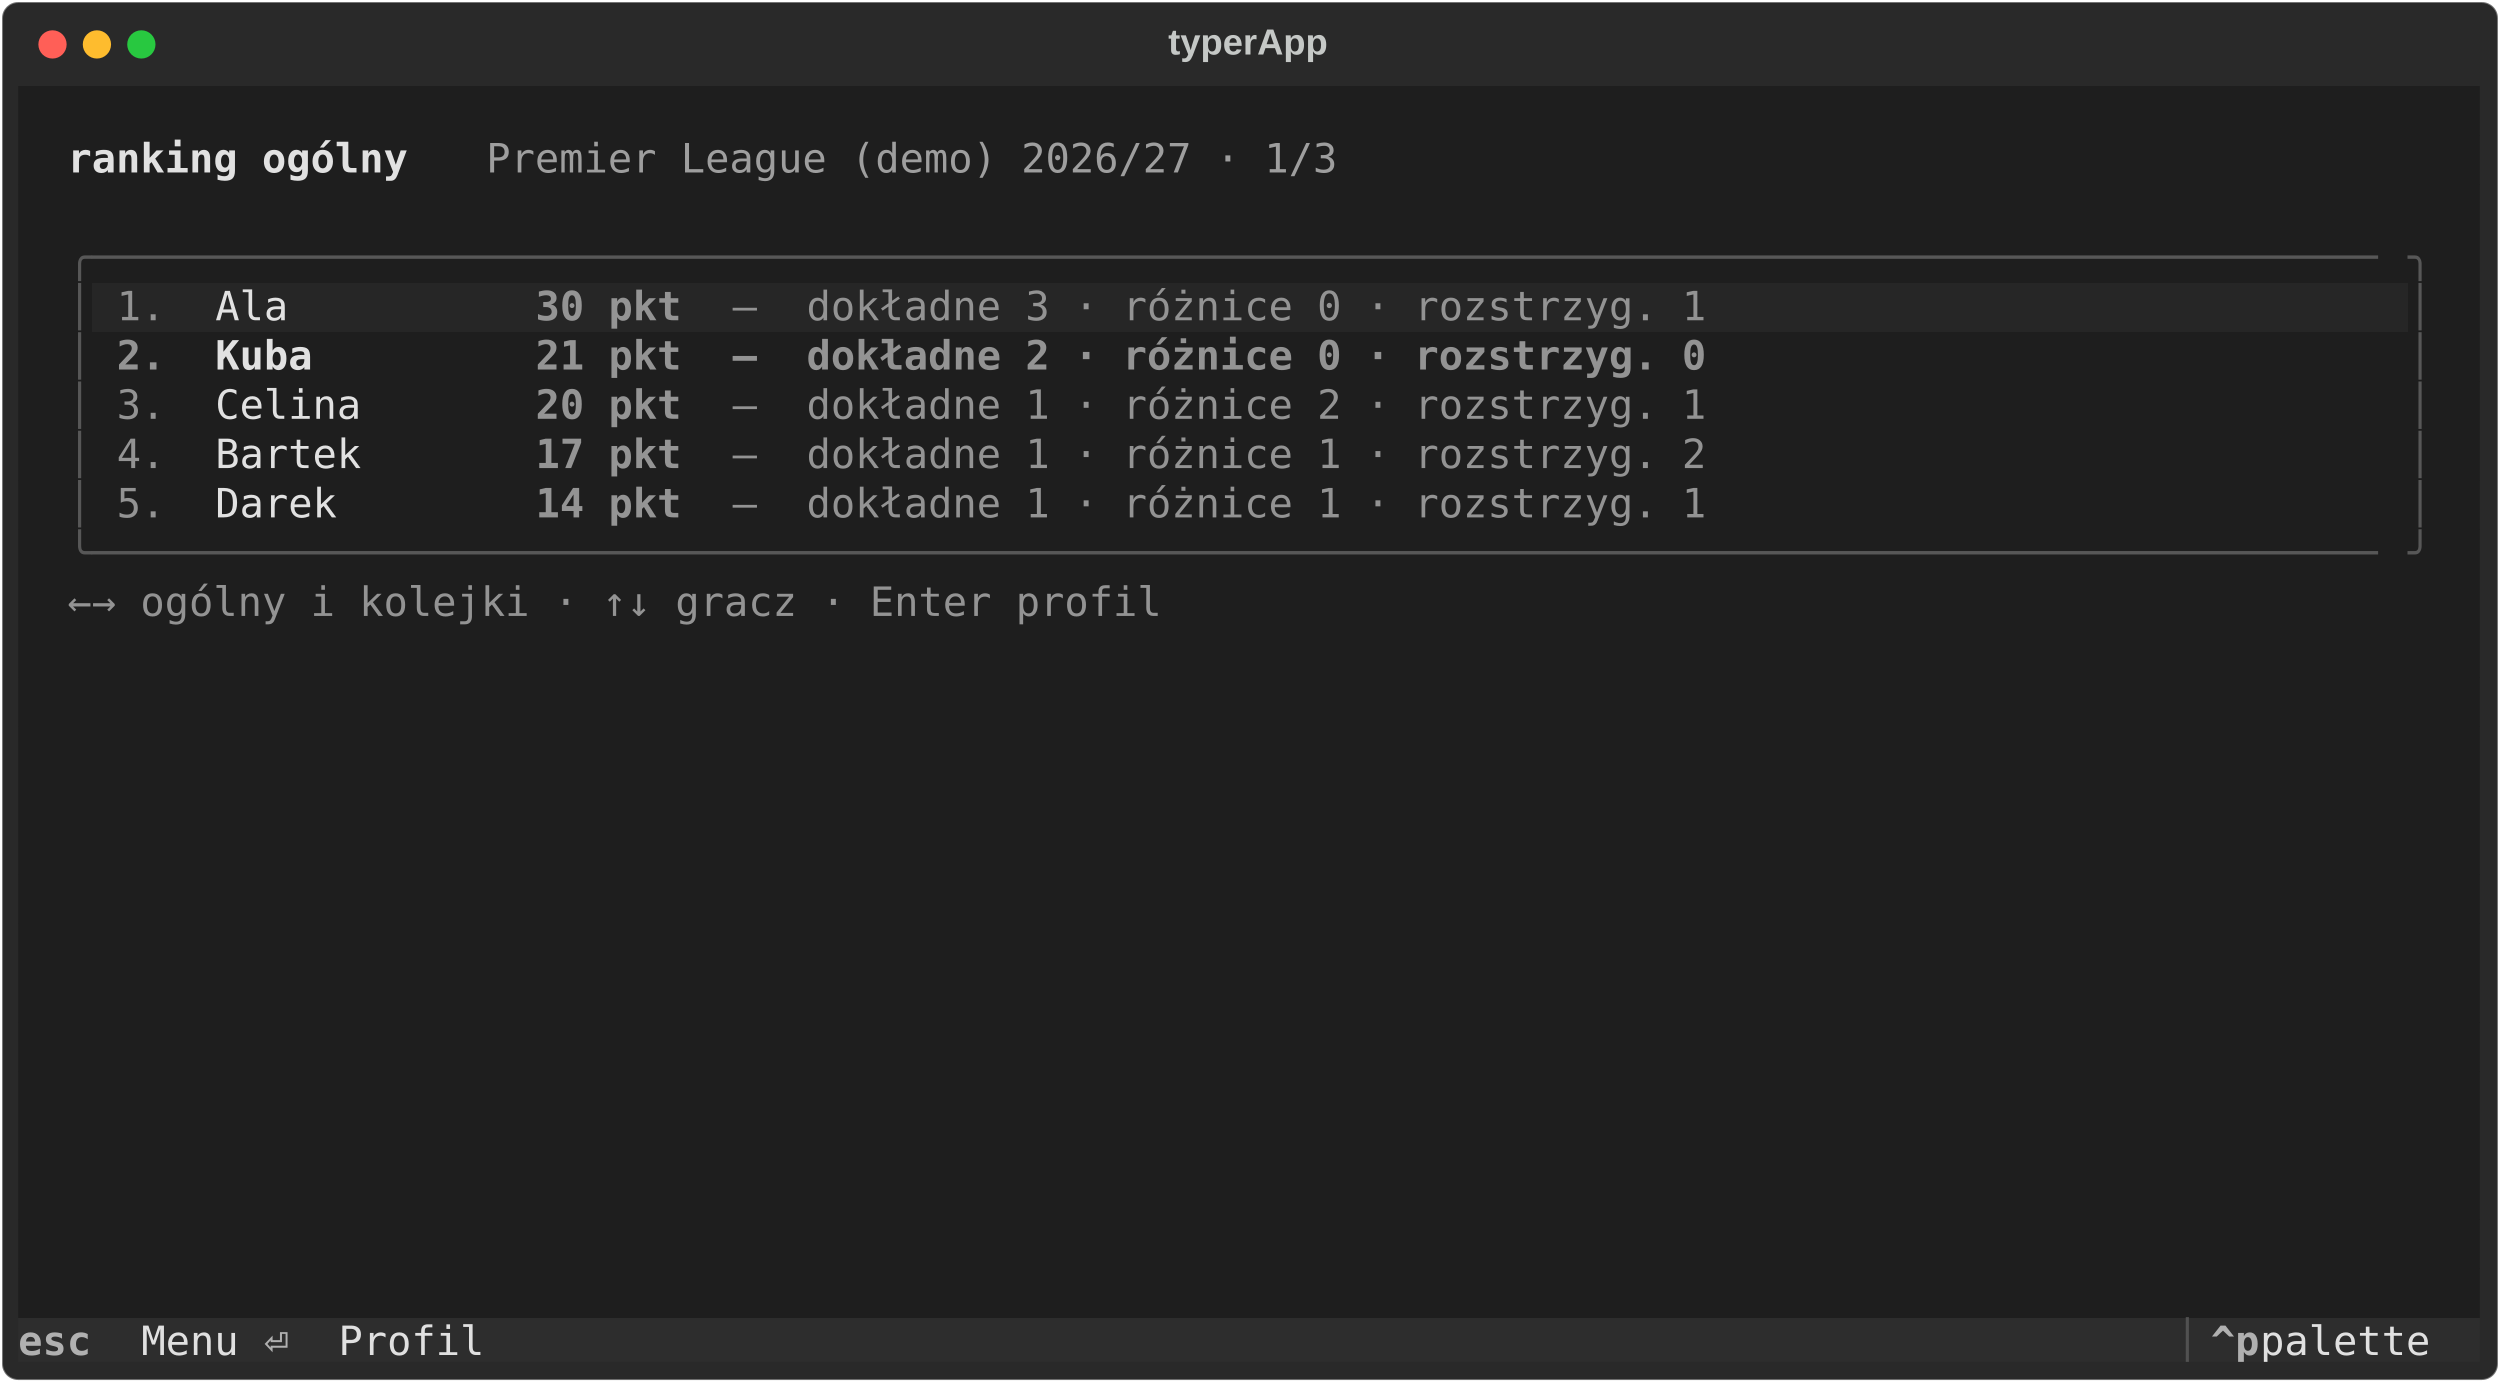
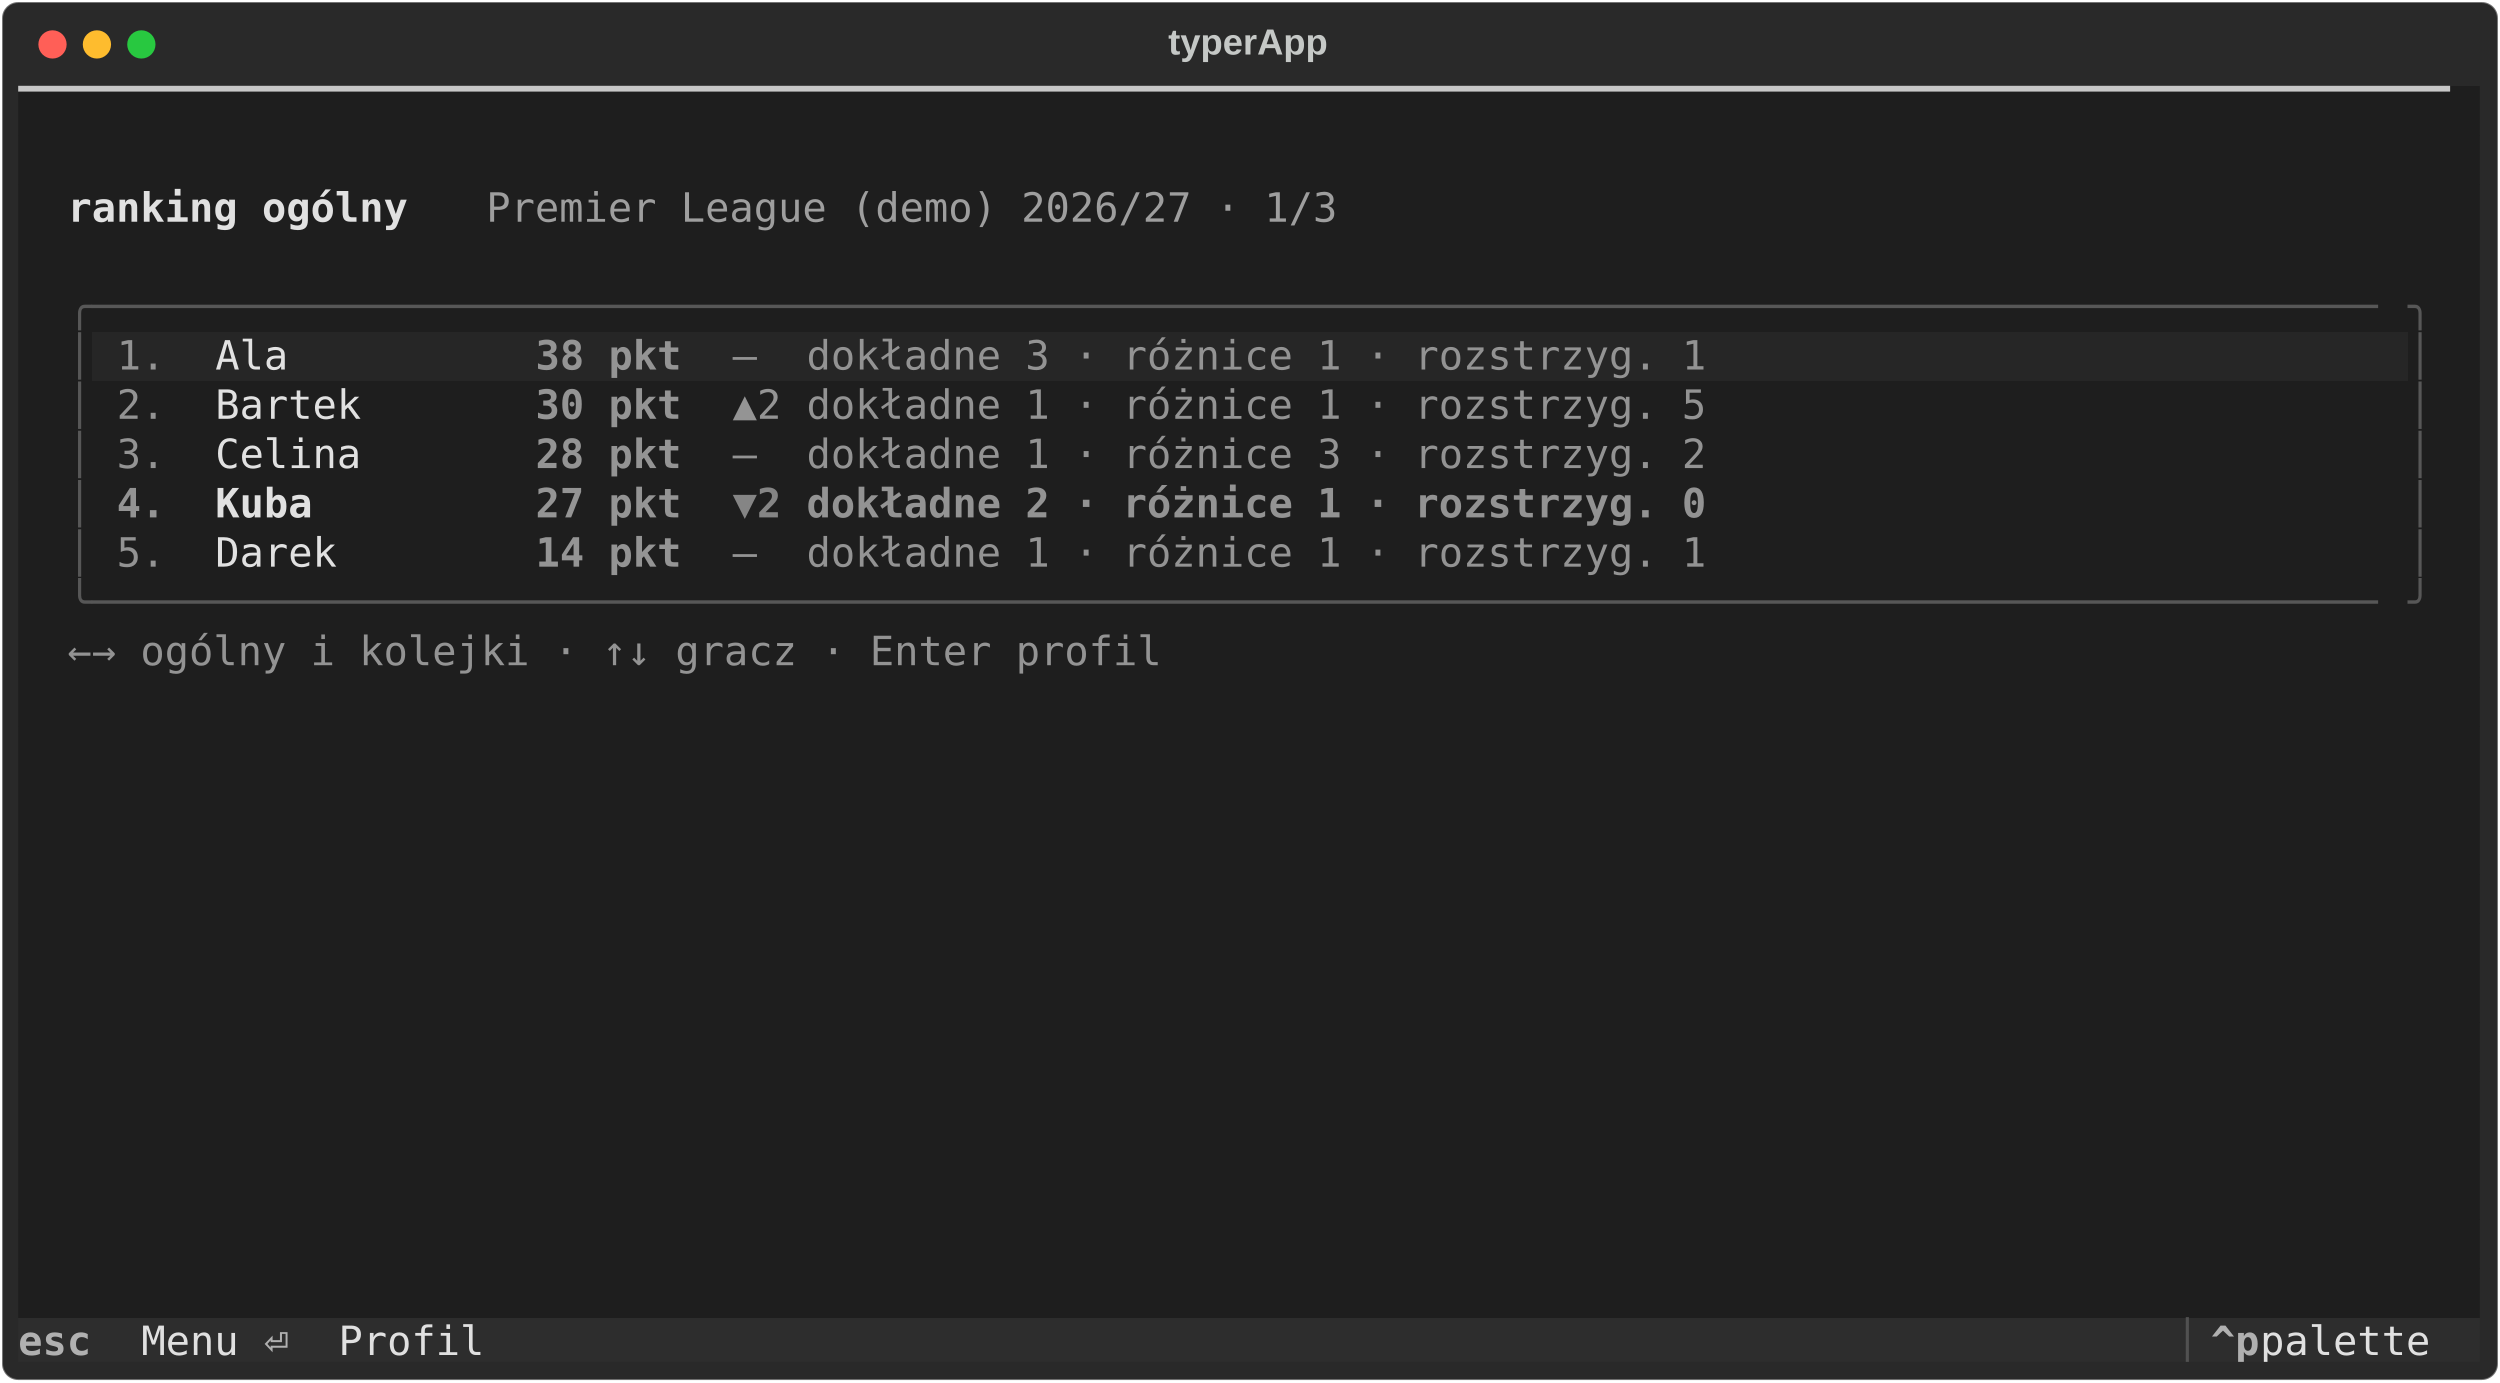
<svg xmlns="http://www.w3.org/2000/svg" class="rich-terminal" viewBox="0 0 1238 684.4">
  <style>

    @font-face {
        font-family: "Fira Code";
        src: local("FiraCode-Regular"),
                url("https://cdnjs.cloudflare.com/ajax/libs/firacode/6.2.0/woff2/FiraCode-Regular.woff2") format("woff2"),
                url("https://cdnjs.cloudflare.com/ajax/libs/firacode/6.2.0/woff/FiraCode-Regular.woff") format("woff");
        font-style: normal;
        font-weight: 400;
    }
    @font-face {
        font-family: "Fira Code";
        src: local("FiraCode-Bold"),
                url("https://cdnjs.cloudflare.com/ajax/libs/firacode/6.2.0/woff2/FiraCode-Bold.woff2") format("woff2"),
                url("https://cdnjs.cloudflare.com/ajax/libs/firacode/6.2.0/woff/FiraCode-Bold.woff") format("woff");
        font-style: bold;
        font-weight: 700;
    }

-     .terminal-1960976425-matrix {
+     .terminal-2858483726-matrix {
        font-family: Fira Code, monospace;
        font-size: 20px;
        line-height: 24.4px;
        font-variant-east-asian: full-width;
    }

-     .terminal-1960976425-title {
+     .terminal-2858483726-title {
        font-size: 18px;
        font-weight: bold;
        font-family: arial;
    }

-     .terminal-1960976425-r1 { fill: #c5c8c6 }
- .terminal-1960976425-r2 { fill: #e1e1e1;font-weight: bold }
- .terminal-1960976425-r3 { fill: #e1e1e1 }
- .terminal-1960976425-r4 { fill: #9e9e9e }
- .terminal-1960976425-r5 { fill: #575757 }
- .terminal-1960976425-r6 { fill: #939393 }
- .terminal-1960976425-r7 { fill: #e2e2e2 }
- .terminal-1960976425-r8 { fill: #949494;font-weight: bold }
- .terminal-1960976425-r9 { fill: #939393;font-weight: bold }
- .terminal-1960976425-r10 { fill: #b0b0b0;font-weight: bold }
- .terminal-1960976425-r11 { fill: #e0e0e0 }
- .terminal-1960976425-r12 { fill: #515151 }
+     .terminal-2858483726-r1 { fill: #c7c7c7 }
+ .terminal-2858483726-r2 { fill: #c5c8c6 }
+ .terminal-2858483726-r3 { fill: #e1e1e1;font-weight: bold }
+ .terminal-2858483726-r4 { fill: #e1e1e1 }
+ .terminal-2858483726-r5 { fill: #9e9e9e }
+ .terminal-2858483726-r6 { fill: #575757 }
+ .terminal-2858483726-r7 { fill: #939393 }
+ .terminal-2858483726-r8 { fill: #e2e2e2 }
+ .terminal-2858483726-r9 { fill: #949494;font-weight: bold }
+ .terminal-2858483726-r10 { fill: #949494 }
+ .terminal-2858483726-r11 { fill: #939393;font-weight: bold }
+ .terminal-2858483726-r12 { fill: #858585;font-weight: bold }
+ .terminal-2858483726-r13 { fill: #b0b0b0;font-weight: bold }
+ .terminal-2858483726-r14 { fill: #e0e0e0 }
+ .terminal-2858483726-r15 { fill: #515151 }
    </style>
  <defs>
-     <clipPath id="terminal-1960976425-clip-terminal">
+     <clipPath id="terminal-2858483726-clip-terminal">
      <rect x="0" y="0" width="1219.0" height="633.4" />
    </clipPath>
-     <clipPath id="terminal-1960976425-line-0">
+     <clipPath id="terminal-2858483726-line-0">
      <rect x="0" y="1.5" width="1220" height="24.65" />
    </clipPath>
-     <clipPath id="terminal-1960976425-line-1">
+     <clipPath id="terminal-2858483726-line-1">
      <rect x="0" y="25.9" width="1220" height="24.65" />
    </clipPath>
-     <clipPath id="terminal-1960976425-line-2">
+     <clipPath id="terminal-2858483726-line-2">
      <rect x="0" y="50.3" width="1220" height="24.65" />
    </clipPath>
-     <clipPath id="terminal-1960976425-line-3">
+     <clipPath id="terminal-2858483726-line-3">
      <rect x="0" y="74.7" width="1220" height="24.65" />
    </clipPath>
-     <clipPath id="terminal-1960976425-line-4">
+     <clipPath id="terminal-2858483726-line-4">
      <rect x="0" y="99.1" width="1220" height="24.65" />
    </clipPath>
-     <clipPath id="terminal-1960976425-line-5">
+     <clipPath id="terminal-2858483726-line-5">
      <rect x="0" y="123.5" width="1220" height="24.65" />
    </clipPath>
-     <clipPath id="terminal-1960976425-line-6">
+     <clipPath id="terminal-2858483726-line-6">
      <rect x="0" y="147.9" width="1220" height="24.65" />
    </clipPath>
-     <clipPath id="terminal-1960976425-line-7">
+     <clipPath id="terminal-2858483726-line-7">
      <rect x="0" y="172.3" width="1220" height="24.65" />
    </clipPath>
-     <clipPath id="terminal-1960976425-line-8">
+     <clipPath id="terminal-2858483726-line-8">
      <rect x="0" y="196.7" width="1220" height="24.65" />
    </clipPath>
-     <clipPath id="terminal-1960976425-line-9">
+     <clipPath id="terminal-2858483726-line-9">
      <rect x="0" y="221.1" width="1220" height="24.65" />
    </clipPath>
-     <clipPath id="terminal-1960976425-line-10">
+     <clipPath id="terminal-2858483726-line-10">
      <rect x="0" y="245.5" width="1220" height="24.65" />
    </clipPath>
-     <clipPath id="terminal-1960976425-line-11">
+     <clipPath id="terminal-2858483726-line-11">
      <rect x="0" y="269.9" width="1220" height="24.65" />
    </clipPath>
-     <clipPath id="terminal-1960976425-line-12">
+     <clipPath id="terminal-2858483726-line-12">
      <rect x="0" y="294.3" width="1220" height="24.65" />
    </clipPath>
-     <clipPath id="terminal-1960976425-line-13">
+     <clipPath id="terminal-2858483726-line-13">
      <rect x="0" y="318.7" width="1220" height="24.65" />
    </clipPath>
-     <clipPath id="terminal-1960976425-line-14">
+     <clipPath id="terminal-2858483726-line-14">
      <rect x="0" y="343.1" width="1220" height="24.65" />
    </clipPath>
-     <clipPath id="terminal-1960976425-line-15">
+     <clipPath id="terminal-2858483726-line-15">
      <rect x="0" y="367.5" width="1220" height="24.65" />
    </clipPath>
-     <clipPath id="terminal-1960976425-line-16">
+     <clipPath id="terminal-2858483726-line-16">
      <rect x="0" y="391.9" width="1220" height="24.65" />
    </clipPath>
-     <clipPath id="terminal-1960976425-line-17">
+     <clipPath id="terminal-2858483726-line-17">
      <rect x="0" y="416.3" width="1220" height="24.65" />
    </clipPath>
-     <clipPath id="terminal-1960976425-line-18">
+     <clipPath id="terminal-2858483726-line-18">
      <rect x="0" y="440.7" width="1220" height="24.65" />
    </clipPath>
-     <clipPath id="terminal-1960976425-line-19">
+     <clipPath id="terminal-2858483726-line-19">
      <rect x="0" y="465.1" width="1220" height="24.65" />
    </clipPath>
-     <clipPath id="terminal-1960976425-line-20">
+     <clipPath id="terminal-2858483726-line-20">
      <rect x="0" y="489.5" width="1220" height="24.65" />
    </clipPath>
-     <clipPath id="terminal-1960976425-line-21">
+     <clipPath id="terminal-2858483726-line-21">
      <rect x="0" y="513.9" width="1220" height="24.65" />
    </clipPath>
-     <clipPath id="terminal-1960976425-line-22">
+     <clipPath id="terminal-2858483726-line-22">
      <rect x="0" y="538.3" width="1220" height="24.65" />
    </clipPath>
-     <clipPath id="terminal-1960976425-line-23">
+     <clipPath id="terminal-2858483726-line-23">
      <rect x="0" y="562.7" width="1220" height="24.65" />
    </clipPath>
-     <clipPath id="terminal-1960976425-line-24">
+     <clipPath id="terminal-2858483726-line-24">
      <rect x="0" y="587.1" width="1220" height="24.65" />
    </clipPath>
  </defs>
  <rect fill="#292929" stroke="rgba(255,255,255,0.35)" stroke-width="1" x="1" y="1" width="1236" height="682.4" rx="8" />
-   <text class="terminal-1960976425-title" fill="#c5c8c6" text-anchor="middle" x="618" y="27">typerApp</text>
+   <text class="terminal-2858483726-title" fill="#c5c8c6" text-anchor="middle" x="618" y="27">typerApp</text>
  <g transform="translate(26,22)">
    <circle cx="0" cy="0" r="7" fill="#ff5f57" />
    <circle cx="22" cy="0" r="7" fill="#febc2e" />
    <circle cx="44" cy="0" r="7" fill="#28c840" />
  </g>
-   <g transform="translate(9, 41)" clip-path="url(#terminal-1960976425-clip-terminal)">
+   <g transform="translate(9, 41)" clip-path="url(#terminal-2858483726-clip-terminal)">
    <rect fill="#1e1e1e" x="0" y="1.5" width="1220" height="24.65" shape-rendering="crispEdges" />
-     <rect fill="#1e1e1e" x="0" y="25.9" width="24.4" height="24.65" shape-rendering="crispEdges" />
-     <rect fill="#1e1e1e" x="24.4" y="25.9" width="170.8" height="24.65" shape-rendering="crispEdges" />
-     <rect fill="#1e1e1e" x="195.2" y="25.9" width="36.6" height="24.65" shape-rendering="crispEdges" />
-     <rect fill="#1e1e1e" x="231.8" y="25.9" width="427" height="24.65" shape-rendering="crispEdges" />
-     <rect fill="#1e1e1e" x="658.8" y="25.9" width="536.8" height="24.65" shape-rendering="crispEdges" />
-     <rect fill="#1e1e1e" x="1195.6" y="25.9" width="24.4" height="24.65" shape-rendering="crispEdges" />
-     <rect fill="#1e1e1e" x="0" y="50.3" width="1220" height="24.65" shape-rendering="crispEdges" />
-     <rect fill="#1e1e1e" x="0" y="74.7" width="24.4" height="24.65" shape-rendering="crispEdges" />
-     <rect fill="#1e1e1e" x="24.4" y="74.7" width="12.2" height="24.65" shape-rendering="crispEdges" />
-     <rect fill="#1e1e1e" x="36.6" y="74.7" width="1146.8" height="24.65" shape-rendering="crispEdges" />
-     <rect fill="#1e1e1e" x="1183.4" y="74.7" width="12.2" height="24.65" shape-rendering="crispEdges" />
-     <rect fill="#1e1e1e" x="1195.6" y="74.7" width="24.4" height="24.65" shape-rendering="crispEdges" />
+     <rect fill="#1e1e1e" x="0" y="25.9" width="1220" height="24.65" shape-rendering="crispEdges" />
+     <rect fill="#1e1e1e" x="0" y="50.3" width="24.4" height="24.65" shape-rendering="crispEdges" />
+     <rect fill="#1e1e1e" x="24.4" y="50.3" width="170.8" height="24.65" shape-rendering="crispEdges" />
+     <rect fill="#1e1e1e" x="195.2" y="50.3" width="36.6" height="24.65" shape-rendering="crispEdges" />
+     <rect fill="#1e1e1e" x="231.8" y="50.3" width="427" height="24.65" shape-rendering="crispEdges" />
+     <rect fill="#1e1e1e" x="658.8" y="50.3" width="536.8" height="24.65" shape-rendering="crispEdges" />
+     <rect fill="#1e1e1e" x="1195.6" y="50.3" width="24.4" height="24.65" shape-rendering="crispEdges" />
+     <rect fill="#1e1e1e" x="0" y="74.7" width="1220" height="24.65" shape-rendering="crispEdges" />
    <rect fill="#1e1e1e" x="0" y="99.1" width="24.4" height="24.65" shape-rendering="crispEdges" />
    <rect fill="#1e1e1e" x="24.4" y="99.1" width="12.2" height="24.65" shape-rendering="crispEdges" />
-     <rect fill="#262626" x="36.6" y="99.1" width="12.2" height="24.65" shape-rendering="crispEdges" />
-     <rect fill="#262626" x="48.8" y="99.1" width="48.8" height="24.65" shape-rendering="crispEdges" />
-     <rect fill="#262626" x="97.6" y="99.1" width="158.6" height="24.65" shape-rendering="crispEdges" />
-     <rect fill="#262626" x="256.2" y="99.1" width="97.6" height="24.65" shape-rendering="crispEdges" />
-     <rect fill="#262626" x="353.8" y="99.1" width="36.6" height="24.65" shape-rendering="crispEdges" />
-     <rect fill="#262626" x="390.4" y="99.1" width="475.8" height="24.65" shape-rendering="crispEdges" />
-     <rect fill="#262626" x="866.2" y="99.1" width="305" height="24.65" shape-rendering="crispEdges" />
-     <rect fill="#262626" x="1171.2" y="99.1" width="12.2" height="24.65" shape-rendering="crispEdges" />
+     <rect fill="#1e1e1e" x="36.6" y="99.1" width="1146.8" height="24.65" shape-rendering="crispEdges" />
    <rect fill="#1e1e1e" x="1183.4" y="99.1" width="12.2" height="24.65" shape-rendering="crispEdges" />
    <rect fill="#1e1e1e" x="1195.6" y="99.1" width="24.4" height="24.65" shape-rendering="crispEdges" />
    <rect fill="#1e1e1e" x="0" y="123.5" width="24.4" height="24.65" shape-rendering="crispEdges" />
    <rect fill="#1e1e1e" x="24.4" y="123.5" width="12.2" height="24.65" shape-rendering="crispEdges" />
-     <rect fill="#1e1e1e" x="36.6" y="123.5" width="12.2" height="24.65" shape-rendering="crispEdges" />
-     <rect fill="#1e1e1e" x="48.8" y="123.5" width="48.8" height="24.65" shape-rendering="crispEdges" />
-     <rect fill="#1e1e1e" x="97.6" y="123.5" width="158.6" height="24.65" shape-rendering="crispEdges" />
-     <rect fill="#1e1e1e" x="256.2" y="123.5" width="97.6" height="24.65" shape-rendering="crispEdges" />
-     <rect fill="#1e1e1e" x="353.8" y="123.5" width="36.6" height="24.65" shape-rendering="crispEdges" />
-     <rect fill="#1e1e1e" x="390.4" y="123.5" width="475.8" height="24.65" shape-rendering="crispEdges" />
-     <rect fill="#1e1e1e" x="866.2" y="123.5" width="305" height="24.65" shape-rendering="crispEdges" />
-     <rect fill="#1e1e1e" x="1171.2" y="123.5" width="12.2" height="24.65" shape-rendering="crispEdges" />
+     <rect fill="#262626" x="36.6" y="123.5" width="12.2" height="24.65" shape-rendering="crispEdges" />
+     <rect fill="#262626" x="48.8" y="123.5" width="48.8" height="24.65" shape-rendering="crispEdges" />
+     <rect fill="#262626" x="97.6" y="123.5" width="158.6" height="24.65" shape-rendering="crispEdges" />
+     <rect fill="#262626" x="256.2" y="123.5" width="97.6" height="24.65" shape-rendering="crispEdges" />
+     <rect fill="#262626" x="353.8" y="123.5" width="36.6" height="24.65" shape-rendering="crispEdges" />
+     <rect fill="#262626" x="390.4" y="123.5" width="475.8" height="24.65" shape-rendering="crispEdges" />
+     <rect fill="#262626" x="866.2" y="123.5" width="305" height="24.65" shape-rendering="crispEdges" />
+     <rect fill="#262626" x="1171.2" y="123.5" width="12.2" height="24.65" shape-rendering="crispEdges" />
    <rect fill="#1e1e1e" x="1183.4" y="123.5" width="12.2" height="24.65" shape-rendering="crispEdges" />
    <rect fill="#1e1e1e" x="1195.6" y="123.5" width="24.4" height="24.65" shape-rendering="crispEdges" />
    <rect fill="#1e1e1e" x="0" y="147.9" width="24.4" height="24.65" shape-rendering="crispEdges" />
    <rect fill="#1e1e1e" x="24.4" y="147.9" width="12.2" height="24.65" shape-rendering="crispEdges" />
    <rect fill="#1e1e1e" x="36.6" y="147.9" width="12.2" height="24.65" shape-rendering="crispEdges" />
    <rect fill="#1e1e1e" x="48.8" y="147.9" width="48.8" height="24.65" shape-rendering="crispEdges" />
    <rect fill="#1e1e1e" x="97.6" y="147.9" width="158.6" height="24.65" shape-rendering="crispEdges" />
    <rect fill="#1e1e1e" x="256.2" y="147.9" width="97.6" height="24.65" shape-rendering="crispEdges" />
    <rect fill="#1e1e1e" x="353.8" y="147.9" width="36.6" height="24.65" shape-rendering="crispEdges" />
    <rect fill="#1e1e1e" x="390.4" y="147.9" width="475.8" height="24.65" shape-rendering="crispEdges" />
    <rect fill="#1e1e1e" x="866.2" y="147.9" width="305" height="24.65" shape-rendering="crispEdges" />
    <rect fill="#1e1e1e" x="1171.2" y="147.9" width="12.2" height="24.65" shape-rendering="crispEdges" />
    <rect fill="#1e1e1e" x="1183.4" y="147.9" width="12.2" height="24.65" shape-rendering="crispEdges" />
    <rect fill="#1e1e1e" x="1195.6" y="147.9" width="24.4" height="24.65" shape-rendering="crispEdges" />
    <rect fill="#1e1e1e" x="0" y="172.3" width="24.4" height="24.65" shape-rendering="crispEdges" />
    <rect fill="#1e1e1e" x="24.4" y="172.3" width="12.2" height="24.65" shape-rendering="crispEdges" />
    <rect fill="#1e1e1e" x="36.6" y="172.3" width="12.2" height="24.65" shape-rendering="crispEdges" />
    <rect fill="#1e1e1e" x="48.8" y="172.3" width="48.8" height="24.65" shape-rendering="crispEdges" />
    <rect fill="#1e1e1e" x="97.6" y="172.3" width="158.6" height="24.65" shape-rendering="crispEdges" />
    <rect fill="#1e1e1e" x="256.2" y="172.3" width="97.6" height="24.65" shape-rendering="crispEdges" />
    <rect fill="#1e1e1e" x="353.8" y="172.3" width="36.6" height="24.65" shape-rendering="crispEdges" />
    <rect fill="#1e1e1e" x="390.4" y="172.3" width="475.8" height="24.65" shape-rendering="crispEdges" />
    <rect fill="#1e1e1e" x="866.2" y="172.3" width="305" height="24.65" shape-rendering="crispEdges" />
    <rect fill="#1e1e1e" x="1171.2" y="172.3" width="12.2" height="24.65" shape-rendering="crispEdges" />
    <rect fill="#1e1e1e" x="1183.4" y="172.3" width="12.2" height="24.65" shape-rendering="crispEdges" />
    <rect fill="#1e1e1e" x="1195.6" y="172.3" width="24.4" height="24.65" shape-rendering="crispEdges" />
    <rect fill="#1e1e1e" x="0" y="196.7" width="24.4" height="24.65" shape-rendering="crispEdges" />
    <rect fill="#1e1e1e" x="24.4" y="196.7" width="12.2" height="24.65" shape-rendering="crispEdges" />
    <rect fill="#1e1e1e" x="36.6" y="196.7" width="12.2" height="24.65" shape-rendering="crispEdges" />
    <rect fill="#1e1e1e" x="48.8" y="196.7" width="48.8" height="24.65" shape-rendering="crispEdges" />
    <rect fill="#1e1e1e" x="97.6" y="196.7" width="158.6" height="24.65" shape-rendering="crispEdges" />
    <rect fill="#1e1e1e" x="256.2" y="196.7" width="97.6" height="24.65" shape-rendering="crispEdges" />
    <rect fill="#1e1e1e" x="353.8" y="196.7" width="36.6" height="24.65" shape-rendering="crispEdges" />
    <rect fill="#1e1e1e" x="390.4" y="196.7" width="475.8" height="24.65" shape-rendering="crispEdges" />
    <rect fill="#1e1e1e" x="866.2" y="196.7" width="305" height="24.65" shape-rendering="crispEdges" />
    <rect fill="#1e1e1e" x="1171.2" y="196.7" width="12.2" height="24.65" shape-rendering="crispEdges" />
    <rect fill="#1e1e1e" x="1183.4" y="196.7" width="12.2" height="24.65" shape-rendering="crispEdges" />
    <rect fill="#1e1e1e" x="1195.6" y="196.7" width="24.4" height="24.65" shape-rendering="crispEdges" />
    <rect fill="#1e1e1e" x="0" y="221.1" width="24.4" height="24.65" shape-rendering="crispEdges" />
    <rect fill="#1e1e1e" x="24.4" y="221.1" width="12.2" height="24.65" shape-rendering="crispEdges" />
-     <rect fill="#1e1e1e" x="36.6" y="221.1" width="1146.8" height="24.65" shape-rendering="crispEdges" />
+     <rect fill="#1e1e1e" x="36.6" y="221.1" width="12.2" height="24.65" shape-rendering="crispEdges" />
+     <rect fill="#1e1e1e" x="48.8" y="221.1" width="48.8" height="24.65" shape-rendering="crispEdges" />
+     <rect fill="#1e1e1e" x="97.6" y="221.1" width="158.6" height="24.65" shape-rendering="crispEdges" />
+     <rect fill="#1e1e1e" x="256.2" y="221.1" width="97.6" height="24.65" shape-rendering="crispEdges" />
+     <rect fill="#1e1e1e" x="353.8" y="221.1" width="36.6" height="24.65" shape-rendering="crispEdges" />
+     <rect fill="#1e1e1e" x="390.4" y="221.1" width="475.8" height="24.65" shape-rendering="crispEdges" />
+     <rect fill="#1e1e1e" x="866.2" y="221.1" width="305" height="24.65" shape-rendering="crispEdges" />
+     <rect fill="#1e1e1e" x="1171.2" y="221.1" width="12.2" height="24.65" shape-rendering="crispEdges" />
    <rect fill="#1e1e1e" x="1183.4" y="221.1" width="12.2" height="24.65" shape-rendering="crispEdges" />
    <rect fill="#1e1e1e" x="1195.6" y="221.1" width="24.4" height="24.65" shape-rendering="crispEdges" />
    <rect fill="#1e1e1e" x="0" y="245.5" width="24.4" height="24.65" shape-rendering="crispEdges" />
-     <rect fill="#1e1e1e" x="24.4" y="245.5" width="549" height="24.65" shape-rendering="crispEdges" />
-     <rect fill="#1e1e1e" x="573.4" y="245.5" width="622.2" height="24.65" shape-rendering="crispEdges" />
+     <rect fill="#1e1e1e" x="24.4" y="245.5" width="12.2" height="24.65" shape-rendering="crispEdges" />
+     <rect fill="#1e1e1e" x="36.6" y="245.5" width="1146.8" height="24.65" shape-rendering="crispEdges" />
+     <rect fill="#1e1e1e" x="1183.4" y="245.5" width="12.2" height="24.65" shape-rendering="crispEdges" />
    <rect fill="#1e1e1e" x="1195.6" y="245.5" width="24.4" height="24.65" shape-rendering="crispEdges" />
-     <rect fill="#1e1e1e" x="0" y="269.9" width="1220" height="24.65" shape-rendering="crispEdges" />
+     <rect fill="#1e1e1e" x="0" y="269.9" width="24.4" height="24.65" shape-rendering="crispEdges" />
+     <rect fill="#1e1e1e" x="24.4" y="269.9" width="549" height="24.65" shape-rendering="crispEdges" />
+     <rect fill="#1e1e1e" x="573.4" y="269.9" width="622.2" height="24.65" shape-rendering="crispEdges" />
+     <rect fill="#1e1e1e" x="1195.6" y="269.9" width="24.4" height="24.65" shape-rendering="crispEdges" />
    <rect fill="#1e1e1e" x="0" y="294.3" width="1220" height="24.65" shape-rendering="crispEdges" />
    <rect fill="#1e1e1e" x="0" y="318.7" width="1220" height="24.65" shape-rendering="crispEdges" />
    <rect fill="#1e1e1e" x="0" y="343.1" width="1220" height="24.65" shape-rendering="crispEdges" />
    <rect fill="#1e1e1e" x="0" y="367.5" width="1220" height="24.65" shape-rendering="crispEdges" />
    <rect fill="#1e1e1e" x="0" y="391.9" width="1220" height="24.65" shape-rendering="crispEdges" />
    <rect fill="#1e1e1e" x="0" y="416.3" width="1220" height="24.65" shape-rendering="crispEdges" />
    <rect fill="#1e1e1e" x="0" y="440.7" width="1220" height="24.65" shape-rendering="crispEdges" />
    <rect fill="#1e1e1e" x="0" y="465.1" width="1220" height="24.65" shape-rendering="crispEdges" />
    <rect fill="#1e1e1e" x="0" y="489.5" width="1220" height="24.65" shape-rendering="crispEdges" />
    <rect fill="#1e1e1e" x="0" y="513.9" width="1220" height="24.65" shape-rendering="crispEdges" />
    <rect fill="#1e1e1e" x="0" y="538.3" width="1220" height="24.65" shape-rendering="crispEdges" />
    <rect fill="#1e1e1e" x="0" y="562.7" width="1220" height="24.65" shape-rendering="crispEdges" />
    <rect fill="#1e1e1e" x="0" y="587.1" width="1220" height="24.65" shape-rendering="crispEdges" />
    <rect fill="#2d2d2d" x="0" y="611.5" width="61" height="24.65" shape-rendering="crispEdges" />
    <rect fill="#2d2d2d" x="61" y="611.5" width="61" height="24.65" shape-rendering="crispEdges" />
    <rect fill="#2d2d2d" x="122" y="611.5" width="36.6" height="24.65" shape-rendering="crispEdges" />
    <rect fill="#2d2d2d" x="158.6" y="611.5" width="85.4" height="24.65" shape-rendering="crispEdges" />
    <rect fill="#2d2d2d" x="244" y="611.5" width="829.6" height="24.65" shape-rendering="crispEdges" />
    <rect fill="#2d2d2d" x="1073.6" y="611.5" width="12.2" height="24.65" shape-rendering="crispEdges" />
    <rect fill="#2d2d2d" x="1085.8" y="611.5" width="24.4" height="24.65" shape-rendering="crispEdges" />
    <rect fill="#2d2d2d" x="1110.2" y="611.5" width="97.6" height="24.65" shape-rendering="crispEdges" />
    <rect fill="#2d2d2d" x="1207.8" y="611.5" width="12.2" height="24.65" shape-rendering="crispEdges" />
-     <g class="terminal-1960976425-matrix">
-       <text class="terminal-1960976425-r1" x="1220" y="20" textLength="12.2" clip-path="url(#terminal-1960976425-line-0)">
- </text>
-       <text class="terminal-1960976425-r2" x="24.4" y="44.4" textLength="170.8" clip-path="url(#terminal-1960976425-line-1)">ranking ogólny</text>
-       <text class="terminal-1960976425-r4" x="231.8" y="44.4" textLength="427" clip-path="url(#terminal-1960976425-line-1)">Premier League (demo) 2026/27 · 1/3</text>
-       <text class="terminal-1960976425-r1" x="1220" y="44.4" textLength="12.2" clip-path="url(#terminal-1960976425-line-1)">
- </text>
-       <text class="terminal-1960976425-r1" x="1220" y="68.8" textLength="12.2" clip-path="url(#terminal-1960976425-line-2)">
- </text>
-       <text class="terminal-1960976425-r5" x="24.4" y="93.2" textLength="12.2" clip-path="url(#terminal-1960976425-line-3)">╭</text>
-       <text class="terminal-1960976425-r5" x="36.6" y="93.2" textLength="1146.8" clip-path="url(#terminal-1960976425-line-3)">──────────────────────────────────────────────────────────────────────────────────────────────</text>
-       <text class="terminal-1960976425-r5" x="1183.4" y="93.2" textLength="12.2" clip-path="url(#terminal-1960976425-line-3)">╮</text>
-       <text class="terminal-1960976425-r1" x="1220" y="93.2" textLength="12.2" clip-path="url(#terminal-1960976425-line-3)">
- </text>
-       <text class="terminal-1960976425-r5" x="24.4" y="117.6" textLength="12.2" clip-path="url(#terminal-1960976425-line-4)">│</text>
-       <text class="terminal-1960976425-r6" x="48.8" y="117.6" textLength="48.8" clip-path="url(#terminal-1960976425-line-4)"> 1. </text>
-       <text class="terminal-1960976425-r7" x="97.6" y="117.6" textLength="158.6" clip-path="url(#terminal-1960976425-line-4)">Ala          </text>
-       <text class="terminal-1960976425-r8" x="256.2" y="117.6" textLength="97.6" clip-path="url(#terminal-1960976425-line-4)"> 30 pkt </text>
-       <text class="terminal-1960976425-r6" x="353.8" y="117.6" textLength="36.6" clip-path="url(#terminal-1960976425-line-4)">—  </text>
-       <text class="terminal-1960976425-r6" x="390.4" y="117.6" textLength="475.8" clip-path="url(#terminal-1960976425-line-4)">  dokładne 3 · różnice 0 · rozstrzyg. 1</text>
-       <text class="terminal-1960976425-r5" x="1183.4" y="117.6" textLength="12.2" clip-path="url(#terminal-1960976425-line-4)">│</text>
-       <text class="terminal-1960976425-r1" x="1220" y="117.6" textLength="12.2" clip-path="url(#terminal-1960976425-line-4)">
- </text>
-       <text class="terminal-1960976425-r5" x="24.4" y="142" textLength="12.2" clip-path="url(#terminal-1960976425-line-5)">│</text>
-       <text class="terminal-1960976425-r9" x="48.8" y="142" textLength="48.8" clip-path="url(#terminal-1960976425-line-5)"> 2. </text>
-       <text class="terminal-1960976425-r2" x="97.6" y="142" textLength="158.6" clip-path="url(#terminal-1960976425-line-5)">Kuba         </text>
-       <text class="terminal-1960976425-r8" x="256.2" y="142" textLength="97.6" clip-path="url(#terminal-1960976425-line-5)"> 21 pkt </text>
-       <text class="terminal-1960976425-r9" x="353.8" y="142" textLength="36.6" clip-path="url(#terminal-1960976425-line-5)">—  </text>
-       <text class="terminal-1960976425-r9" x="390.4" y="142" textLength="475.8" clip-path="url(#terminal-1960976425-line-5)">  dokładne 2 · różnice 0 · rozstrzyg. 0</text>
-       <text class="terminal-1960976425-r5" x="1183.4" y="142" textLength="12.2" clip-path="url(#terminal-1960976425-line-5)">│</text>
-       <text class="terminal-1960976425-r1" x="1220" y="142" textLength="12.2" clip-path="url(#terminal-1960976425-line-5)">
- </text>
-       <text class="terminal-1960976425-r5" x="24.4" y="166.4" textLength="12.2" clip-path="url(#terminal-1960976425-line-6)">│</text>
-       <text class="terminal-1960976425-r6" x="48.8" y="166.4" textLength="48.8" clip-path="url(#terminal-1960976425-line-6)"> 3. </text>
-       <text class="terminal-1960976425-r3" x="97.6" y="166.4" textLength="158.6" clip-path="url(#terminal-1960976425-line-6)">Celina       </text>
-       <text class="terminal-1960976425-r8" x="256.2" y="166.4" textLength="97.6" clip-path="url(#terminal-1960976425-line-6)"> 20 pkt </text>
-       <text class="terminal-1960976425-r6" x="353.8" y="166.4" textLength="36.6" clip-path="url(#terminal-1960976425-line-6)">—  </text>
-       <text class="terminal-1960976425-r6" x="390.4" y="166.4" textLength="475.8" clip-path="url(#terminal-1960976425-line-6)">  dokładne 1 · różnice 2 · rozstrzyg. 1</text>
-       <text class="terminal-1960976425-r5" x="1183.4" y="166.4" textLength="12.2" clip-path="url(#terminal-1960976425-line-6)">│</text>
-       <text class="terminal-1960976425-r1" x="1220" y="166.4" textLength="12.2" clip-path="url(#terminal-1960976425-line-6)">
- </text>
-       <text class="terminal-1960976425-r5" x="24.4" y="190.8" textLength="12.2" clip-path="url(#terminal-1960976425-line-7)">│</text>
-       <text class="terminal-1960976425-r6" x="48.8" y="190.8" textLength="48.8" clip-path="url(#terminal-1960976425-line-7)"> 4. </text>
-       <text class="terminal-1960976425-r3" x="97.6" y="190.8" textLength="158.6" clip-path="url(#terminal-1960976425-line-7)">Bartek       </text>
-       <text class="terminal-1960976425-r8" x="256.2" y="190.8" textLength="97.6" clip-path="url(#terminal-1960976425-line-7)"> 17 pkt </text>
-       <text class="terminal-1960976425-r6" x="353.8" y="190.8" textLength="36.6" clip-path="url(#terminal-1960976425-line-7)">—  </text>
-       <text class="terminal-1960976425-r6" x="390.4" y="190.8" textLength="475.8" clip-path="url(#terminal-1960976425-line-7)">  dokładne 1 · różnice 1 · rozstrzyg. 2</text>
-       <text class="terminal-1960976425-r5" x="1183.4" y="190.8" textLength="12.2" clip-path="url(#terminal-1960976425-line-7)">│</text>
-       <text class="terminal-1960976425-r1" x="1220" y="190.8" textLength="12.2" clip-path="url(#terminal-1960976425-line-7)">
- </text>
-       <text class="terminal-1960976425-r5" x="24.4" y="215.2" textLength="12.2" clip-path="url(#terminal-1960976425-line-8)">│</text>
-       <text class="terminal-1960976425-r6" x="48.8" y="215.2" textLength="48.8" clip-path="url(#terminal-1960976425-line-8)"> 5. </text>
-       <text class="terminal-1960976425-r3" x="97.6" y="215.2" textLength="158.6" clip-path="url(#terminal-1960976425-line-8)">Darek        </text>
-       <text class="terminal-1960976425-r8" x="256.2" y="215.2" textLength="97.6" clip-path="url(#terminal-1960976425-line-8)"> 14 pkt </text>
-       <text class="terminal-1960976425-r6" x="353.8" y="215.2" textLength="36.6" clip-path="url(#terminal-1960976425-line-8)">—  </text>
-       <text class="terminal-1960976425-r6" x="390.4" y="215.2" textLength="475.8" clip-path="url(#terminal-1960976425-line-8)">  dokładne 1 · różnice 1 · rozstrzyg. 1</text>
-       <text class="terminal-1960976425-r5" x="1183.4" y="215.2" textLength="12.2" clip-path="url(#terminal-1960976425-line-8)">│</text>
-       <text class="terminal-1960976425-r1" x="1220" y="215.2" textLength="12.2" clip-path="url(#terminal-1960976425-line-8)">
- </text>
-       <text class="terminal-1960976425-r5" x="24.4" y="239.6" textLength="12.2" clip-path="url(#terminal-1960976425-line-9)">╰</text>
-       <text class="terminal-1960976425-r5" x="36.6" y="239.6" textLength="1146.8" clip-path="url(#terminal-1960976425-line-9)">──────────────────────────────────────────────────────────────────────────────────────────────</text>
-       <text class="terminal-1960976425-r5" x="1183.4" y="239.6" textLength="12.2" clip-path="url(#terminal-1960976425-line-9)">╯</text>
-       <text class="terminal-1960976425-r1" x="1220" y="239.6" textLength="12.2" clip-path="url(#terminal-1960976425-line-9)">
- </text>
-       <text class="terminal-1960976425-r6" x="24.4" y="264" textLength="549" clip-path="url(#terminal-1960976425-line-10)">←→ ogólny i kolejki · ↑↓ gracz · Enter profil</text>
-       <text class="terminal-1960976425-r1" x="1220" y="264" textLength="12.2" clip-path="url(#terminal-1960976425-line-10)">
- </text>
-       <text class="terminal-1960976425-r1" x="1220" y="288.4" textLength="12.2" clip-path="url(#terminal-1960976425-line-11)">
- </text>
-       <text class="terminal-1960976425-r1" x="1220" y="312.8" textLength="12.2" clip-path="url(#terminal-1960976425-line-12)">
- </text>
-       <text class="terminal-1960976425-r1" x="1220" y="337.2" textLength="12.2" clip-path="url(#terminal-1960976425-line-13)">
- </text>
-       <text class="terminal-1960976425-r1" x="1220" y="361.6" textLength="12.2" clip-path="url(#terminal-1960976425-line-14)">
- </text>
-       <text class="terminal-1960976425-r1" x="1220" y="386" textLength="12.2" clip-path="url(#terminal-1960976425-line-15)">
- </text>
-       <text class="terminal-1960976425-r1" x="1220" y="410.4" textLength="12.2" clip-path="url(#terminal-1960976425-line-16)">
- </text>
-       <text class="terminal-1960976425-r1" x="1220" y="434.8" textLength="12.2" clip-path="url(#terminal-1960976425-line-17)">
- </text>
-       <text class="terminal-1960976425-r1" x="1220" y="459.2" textLength="12.2" clip-path="url(#terminal-1960976425-line-18)">
- </text>
-       <text class="terminal-1960976425-r1" x="1220" y="483.6" textLength="12.2" clip-path="url(#terminal-1960976425-line-19)">
- </text>
-       <text class="terminal-1960976425-r1" x="1220" y="508" textLength="12.2" clip-path="url(#terminal-1960976425-line-20)">
- </text>
-       <text class="terminal-1960976425-r1" x="1220" y="532.4" textLength="12.2" clip-path="url(#terminal-1960976425-line-21)">
- </text>
-       <text class="terminal-1960976425-r1" x="1220" y="556.8" textLength="12.2" clip-path="url(#terminal-1960976425-line-22)">
- </text>
-       <text class="terminal-1960976425-r1" x="1220" y="581.2" textLength="12.2" clip-path="url(#terminal-1960976425-line-23)">
- </text>
-       <text class="terminal-1960976425-r1" x="1220" y="605.6" textLength="12.2" clip-path="url(#terminal-1960976425-line-24)">
- </text>
-       <text class="terminal-1960976425-r10" x="0" y="630" textLength="61" clip-path="url(#terminal-1960976425-line-25)"> esc </text>
-       <text class="terminal-1960976425-r11" x="61" y="630" textLength="61" clip-path="url(#terminal-1960976425-line-25)">Menu </text>
-       <text class="terminal-1960976425-r10" x="122" y="630" textLength="36.6" clip-path="url(#terminal-1960976425-line-25)"> ⏎ </text>
-       <text class="terminal-1960976425-r11" x="158.6" y="630" textLength="85.4" clip-path="url(#terminal-1960976425-line-25)">Profil </text>
-       <text class="terminal-1960976425-r12" x="1073.6" y="630" textLength="12.2" clip-path="url(#terminal-1960976425-line-25)">▏</text>
-       <text class="terminal-1960976425-r10" x="1085.8" y="630" textLength="24.4" clip-path="url(#terminal-1960976425-line-25)">^p</text>
-       <text class="terminal-1960976425-r11" x="1110.2" y="630" textLength="97.6" clip-path="url(#terminal-1960976425-line-25)"> palette</text>
+     <g class="terminal-2858483726-matrix">
+       <text class="terminal-2858483726-r1" x="0" y="20" textLength="1220" clip-path="url(#terminal-2858483726-line-0)">▔▔▔▔▔▔▔▔▔▔▔▔▔▔▔▔▔▔▔▔▔▔▔▔▔▔▔▔▔▔▔▔▔▔▔▔▔▔▔▔▔▔▔▔▔▔▔▔▔▔▔▔▔▔▔▔▔▔▔▔▔▔▔▔▔▔▔▔▔▔▔▔▔▔▔▔▔▔▔▔▔▔▔▔▔▔▔▔▔▔▔▔▔▔▔▔▔▔▔▔</text>
+       <text class="terminal-2858483726-r2" x="1220" y="20" textLength="12.2" clip-path="url(#terminal-2858483726-line-0)">
+ </text>
+       <text class="terminal-2858483726-r2" x="1220" y="44.4" textLength="12.2" clip-path="url(#terminal-2858483726-line-1)">
+ </text>
+       <text class="terminal-2858483726-r3" x="24.4" y="68.8" textLength="170.8" clip-path="url(#terminal-2858483726-line-2)">ranking ogólny</text>
+       <text class="terminal-2858483726-r5" x="231.8" y="68.8" textLength="427" clip-path="url(#terminal-2858483726-line-2)">Premier League (demo) 2026/27 · 1/3</text>
+       <text class="terminal-2858483726-r2" x="1220" y="68.8" textLength="12.2" clip-path="url(#terminal-2858483726-line-2)">
+ </text>
+       <text class="terminal-2858483726-r2" x="1220" y="93.2" textLength="12.2" clip-path="url(#terminal-2858483726-line-3)">
+ </text>
+       <text class="terminal-2858483726-r6" x="24.4" y="117.6" textLength="12.2" clip-path="url(#terminal-2858483726-line-4)">╭</text>
+       <text class="terminal-2858483726-r6" x="36.6" y="117.6" textLength="1146.8" clip-path="url(#terminal-2858483726-line-4)">──────────────────────────────────────────────────────────────────────────────────────────────</text>
+       <text class="terminal-2858483726-r6" x="1183.4" y="117.6" textLength="12.2" clip-path="url(#terminal-2858483726-line-4)">╮</text>
+       <text class="terminal-2858483726-r2" x="1220" y="117.6" textLength="12.2" clip-path="url(#terminal-2858483726-line-4)">
+ </text>
+       <text class="terminal-2858483726-r6" x="24.4" y="142" textLength="12.2" clip-path="url(#terminal-2858483726-line-5)">│</text>
+       <text class="terminal-2858483726-r7" x="48.8" y="142" textLength="48.8" clip-path="url(#terminal-2858483726-line-5)"> 1. </text>
+       <text class="terminal-2858483726-r8" x="97.6" y="142" textLength="158.6" clip-path="url(#terminal-2858483726-line-5)">Ala          </text>
+       <text class="terminal-2858483726-r9" x="256.2" y="142" textLength="97.6" clip-path="url(#terminal-2858483726-line-5)"> 38 pkt </text>
+       <text class="terminal-2858483726-r7" x="353.8" y="142" textLength="36.6" clip-path="url(#terminal-2858483726-line-5)">—  </text>
+       <text class="terminal-2858483726-r7" x="390.4" y="142" textLength="475.8" clip-path="url(#terminal-2858483726-line-5)">  dokładne 3 · różnice 1 · rozstrzyg. 1</text>
+       <text class="terminal-2858483726-r6" x="1183.4" y="142" textLength="12.2" clip-path="url(#terminal-2858483726-line-5)">│</text>
+       <text class="terminal-2858483726-r2" x="1220" y="142" textLength="12.2" clip-path="url(#terminal-2858483726-line-5)">
+ </text>
+       <text class="terminal-2858483726-r6" x="24.4" y="166.4" textLength="12.2" clip-path="url(#terminal-2858483726-line-6)">│</text>
+       <text class="terminal-2858483726-r7" x="48.8" y="166.4" textLength="48.8" clip-path="url(#terminal-2858483726-line-6)"> 2. </text>
+       <text class="terminal-2858483726-r4" x="97.6" y="166.4" textLength="158.6" clip-path="url(#terminal-2858483726-line-6)">Bartek       </text>
+       <text class="terminal-2858483726-r9" x="256.2" y="166.4" textLength="97.6" clip-path="url(#terminal-2858483726-line-6)"> 30 pkt </text>
+       <text class="terminal-2858483726-r10" x="353.8" y="166.4" textLength="36.6" clip-path="url(#terminal-2858483726-line-6)">▲2 </text>
+       <text class="terminal-2858483726-r7" x="390.4" y="166.4" textLength="475.8" clip-path="url(#terminal-2858483726-line-6)">  dokładne 1 · różnice 1 · rozstrzyg. 5</text>
+       <text class="terminal-2858483726-r6" x="1183.4" y="166.4" textLength="12.2" clip-path="url(#terminal-2858483726-line-6)">│</text>
+       <text class="terminal-2858483726-r2" x="1220" y="166.4" textLength="12.2" clip-path="url(#terminal-2858483726-line-6)">
+ </text>
+       <text class="terminal-2858483726-r6" x="24.4" y="190.8" textLength="12.2" clip-path="url(#terminal-2858483726-line-7)">│</text>
+       <text class="terminal-2858483726-r7" x="48.8" y="190.8" textLength="48.8" clip-path="url(#terminal-2858483726-line-7)"> 3. </text>
+       <text class="terminal-2858483726-r4" x="97.6" y="190.8" textLength="158.6" clip-path="url(#terminal-2858483726-line-7)">Celina       </text>
+       <text class="terminal-2858483726-r9" x="256.2" y="190.8" textLength="97.6" clip-path="url(#terminal-2858483726-line-7)"> 28 pkt </text>
+       <text class="terminal-2858483726-r7" x="353.8" y="190.8" textLength="36.6" clip-path="url(#terminal-2858483726-line-7)">—  </text>
+       <text class="terminal-2858483726-r7" x="390.4" y="190.8" textLength="475.8" clip-path="url(#terminal-2858483726-line-7)">  dokładne 1 · różnice 3 · rozstrzyg. 2</text>
+       <text class="terminal-2858483726-r6" x="1183.4" y="190.8" textLength="12.2" clip-path="url(#terminal-2858483726-line-7)">│</text>
+       <text class="terminal-2858483726-r2" x="1220" y="190.8" textLength="12.2" clip-path="url(#terminal-2858483726-line-7)">
+ </text>
+       <text class="terminal-2858483726-r6" x="24.4" y="215.2" textLength="12.2" clip-path="url(#terminal-2858483726-line-8)">│</text>
+       <text class="terminal-2858483726-r11" x="48.8" y="215.2" textLength="48.8" clip-path="url(#terminal-2858483726-line-8)"> 4. </text>
+       <text class="terminal-2858483726-r3" x="97.6" y="215.2" textLength="158.6" clip-path="url(#terminal-2858483726-line-8)">Kuba         </text>
+       <text class="terminal-2858483726-r9" x="256.2" y="215.2" textLength="97.6" clip-path="url(#terminal-2858483726-line-8)"> 27 pkt </text>
+       <text class="terminal-2858483726-r12" x="353.8" y="215.2" textLength="36.6" clip-path="url(#terminal-2858483726-line-8)">▼2 </text>
+       <text class="terminal-2858483726-r11" x="390.4" y="215.2" textLength="475.8" clip-path="url(#terminal-2858483726-line-8)">  dokładne 2 · różnice 1 · rozstrzyg. 0</text>
+       <text class="terminal-2858483726-r6" x="1183.4" y="215.2" textLength="12.2" clip-path="url(#terminal-2858483726-line-8)">│</text>
+       <text class="terminal-2858483726-r2" x="1220" y="215.2" textLength="12.2" clip-path="url(#terminal-2858483726-line-8)">
+ </text>
+       <text class="terminal-2858483726-r6" x="24.4" y="239.6" textLength="12.2" clip-path="url(#terminal-2858483726-line-9)">│</text>
+       <text class="terminal-2858483726-r7" x="48.8" y="239.6" textLength="48.8" clip-path="url(#terminal-2858483726-line-9)"> 5. </text>
+       <text class="terminal-2858483726-r4" x="97.6" y="239.6" textLength="158.6" clip-path="url(#terminal-2858483726-line-9)">Darek        </text>
+       <text class="terminal-2858483726-r9" x="256.2" y="239.6" textLength="97.6" clip-path="url(#terminal-2858483726-line-9)"> 14 pkt </text>
+       <text class="terminal-2858483726-r7" x="353.8" y="239.6" textLength="36.6" clip-path="url(#terminal-2858483726-line-9)">—  </text>
+       <text class="terminal-2858483726-r7" x="390.4" y="239.6" textLength="475.8" clip-path="url(#terminal-2858483726-line-9)">  dokładne 1 · różnice 1 · rozstrzyg. 1</text>
+       <text class="terminal-2858483726-r6" x="1183.4" y="239.6" textLength="12.2" clip-path="url(#terminal-2858483726-line-9)">│</text>
+       <text class="terminal-2858483726-r2" x="1220" y="239.6" textLength="12.2" clip-path="url(#terminal-2858483726-line-9)">
+ </text>
+       <text class="terminal-2858483726-r6" x="24.4" y="264" textLength="12.2" clip-path="url(#terminal-2858483726-line-10)">╰</text>
+       <text class="terminal-2858483726-r6" x="36.6" y="264" textLength="1146.8" clip-path="url(#terminal-2858483726-line-10)">──────────────────────────────────────────────────────────────────────────────────────────────</text>
+       <text class="terminal-2858483726-r6" x="1183.4" y="264" textLength="12.2" clip-path="url(#terminal-2858483726-line-10)">╯</text>
+       <text class="terminal-2858483726-r2" x="1220" y="264" textLength="12.2" clip-path="url(#terminal-2858483726-line-10)">
+ </text>
+       <text class="terminal-2858483726-r7" x="24.4" y="288.4" textLength="549" clip-path="url(#terminal-2858483726-line-11)">←→ ogólny i kolejki · ↑↓ gracz · Enter profil</text>
+       <text class="terminal-2858483726-r2" x="1220" y="288.4" textLength="12.2" clip-path="url(#terminal-2858483726-line-11)">
+ </text>
+       <text class="terminal-2858483726-r2" x="1220" y="312.8" textLength="12.2" clip-path="url(#terminal-2858483726-line-12)">
+ </text>
+       <text class="terminal-2858483726-r2" x="1220" y="337.2" textLength="12.2" clip-path="url(#terminal-2858483726-line-13)">
+ </text>
+       <text class="terminal-2858483726-r2" x="1220" y="361.6" textLength="12.2" clip-path="url(#terminal-2858483726-line-14)">
+ </text>
+       <text class="terminal-2858483726-r2" x="1220" y="386" textLength="12.2" clip-path="url(#terminal-2858483726-line-15)">
+ </text>
+       <text class="terminal-2858483726-r2" x="1220" y="410.4" textLength="12.2" clip-path="url(#terminal-2858483726-line-16)">
+ </text>
+       <text class="terminal-2858483726-r2" x="1220" y="434.8" textLength="12.2" clip-path="url(#terminal-2858483726-line-17)">
+ </text>
+       <text class="terminal-2858483726-r2" x="1220" y="459.2" textLength="12.2" clip-path="url(#terminal-2858483726-line-18)">
+ </text>
+       <text class="terminal-2858483726-r2" x="1220" y="483.6" textLength="12.2" clip-path="url(#terminal-2858483726-line-19)">
+ </text>
+       <text class="terminal-2858483726-r2" x="1220" y="508" textLength="12.2" clip-path="url(#terminal-2858483726-line-20)">
+ </text>
+       <text class="terminal-2858483726-r2" x="1220" y="532.4" textLength="12.2" clip-path="url(#terminal-2858483726-line-21)">
+ </text>
+       <text class="terminal-2858483726-r2" x="1220" y="556.8" textLength="12.2" clip-path="url(#terminal-2858483726-line-22)">
+ </text>
+       <text class="terminal-2858483726-r2" x="1220" y="581.2" textLength="12.2" clip-path="url(#terminal-2858483726-line-23)">
+ </text>
+       <text class="terminal-2858483726-r2" x="1220" y="605.6" textLength="12.2" clip-path="url(#terminal-2858483726-line-24)">
+ </text>
+       <text class="terminal-2858483726-r13" x="0" y="630" textLength="61" clip-path="url(#terminal-2858483726-line-25)"> esc </text>
+       <text class="terminal-2858483726-r14" x="61" y="630" textLength="61" clip-path="url(#terminal-2858483726-line-25)">Menu </text>
+       <text class="terminal-2858483726-r13" x="122" y="630" textLength="36.6" clip-path="url(#terminal-2858483726-line-25)"> ⏎ </text>
+       <text class="terminal-2858483726-r14" x="158.6" y="630" textLength="85.4" clip-path="url(#terminal-2858483726-line-25)">Profil </text>
+       <text class="terminal-2858483726-r15" x="1073.6" y="630" textLength="12.2" clip-path="url(#terminal-2858483726-line-25)">▏</text>
+       <text class="terminal-2858483726-r13" x="1085.8" y="630" textLength="24.4" clip-path="url(#terminal-2858483726-line-25)">^p</text>
+       <text class="terminal-2858483726-r14" x="1110.2" y="630" textLength="97.6" clip-path="url(#terminal-2858483726-line-25)"> palette</text>
    </g>
  </g>
</svg>
